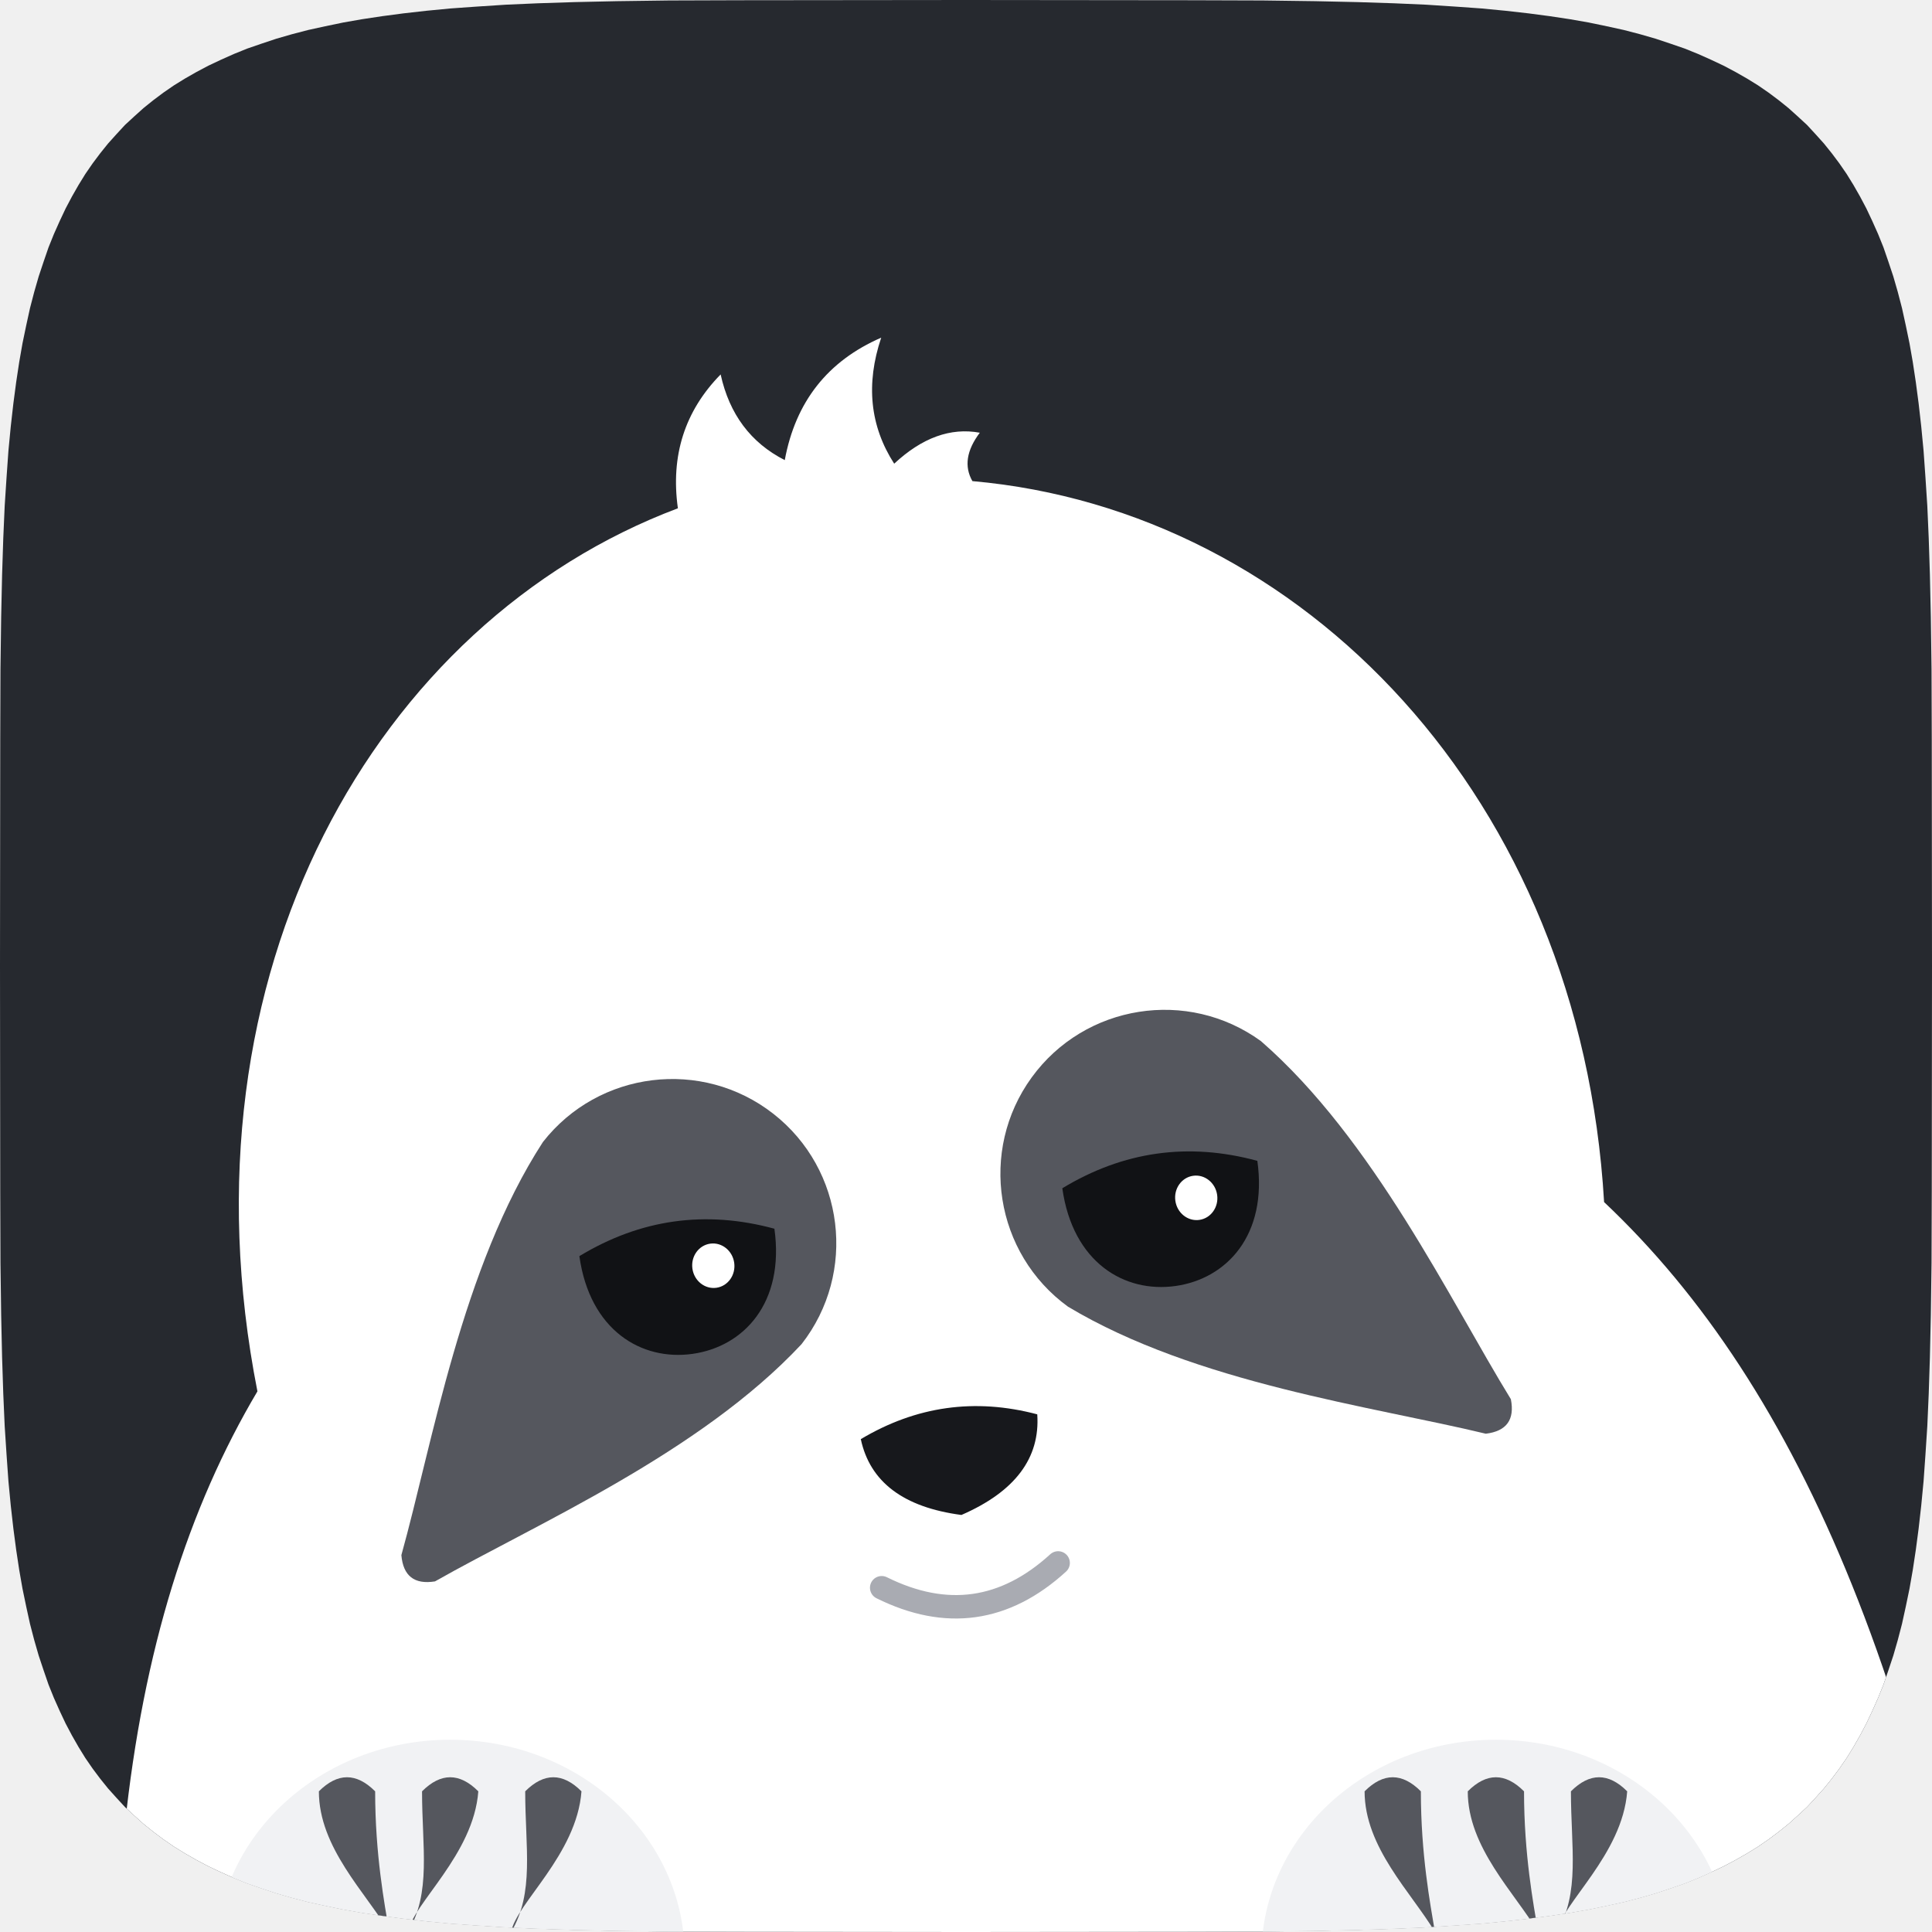
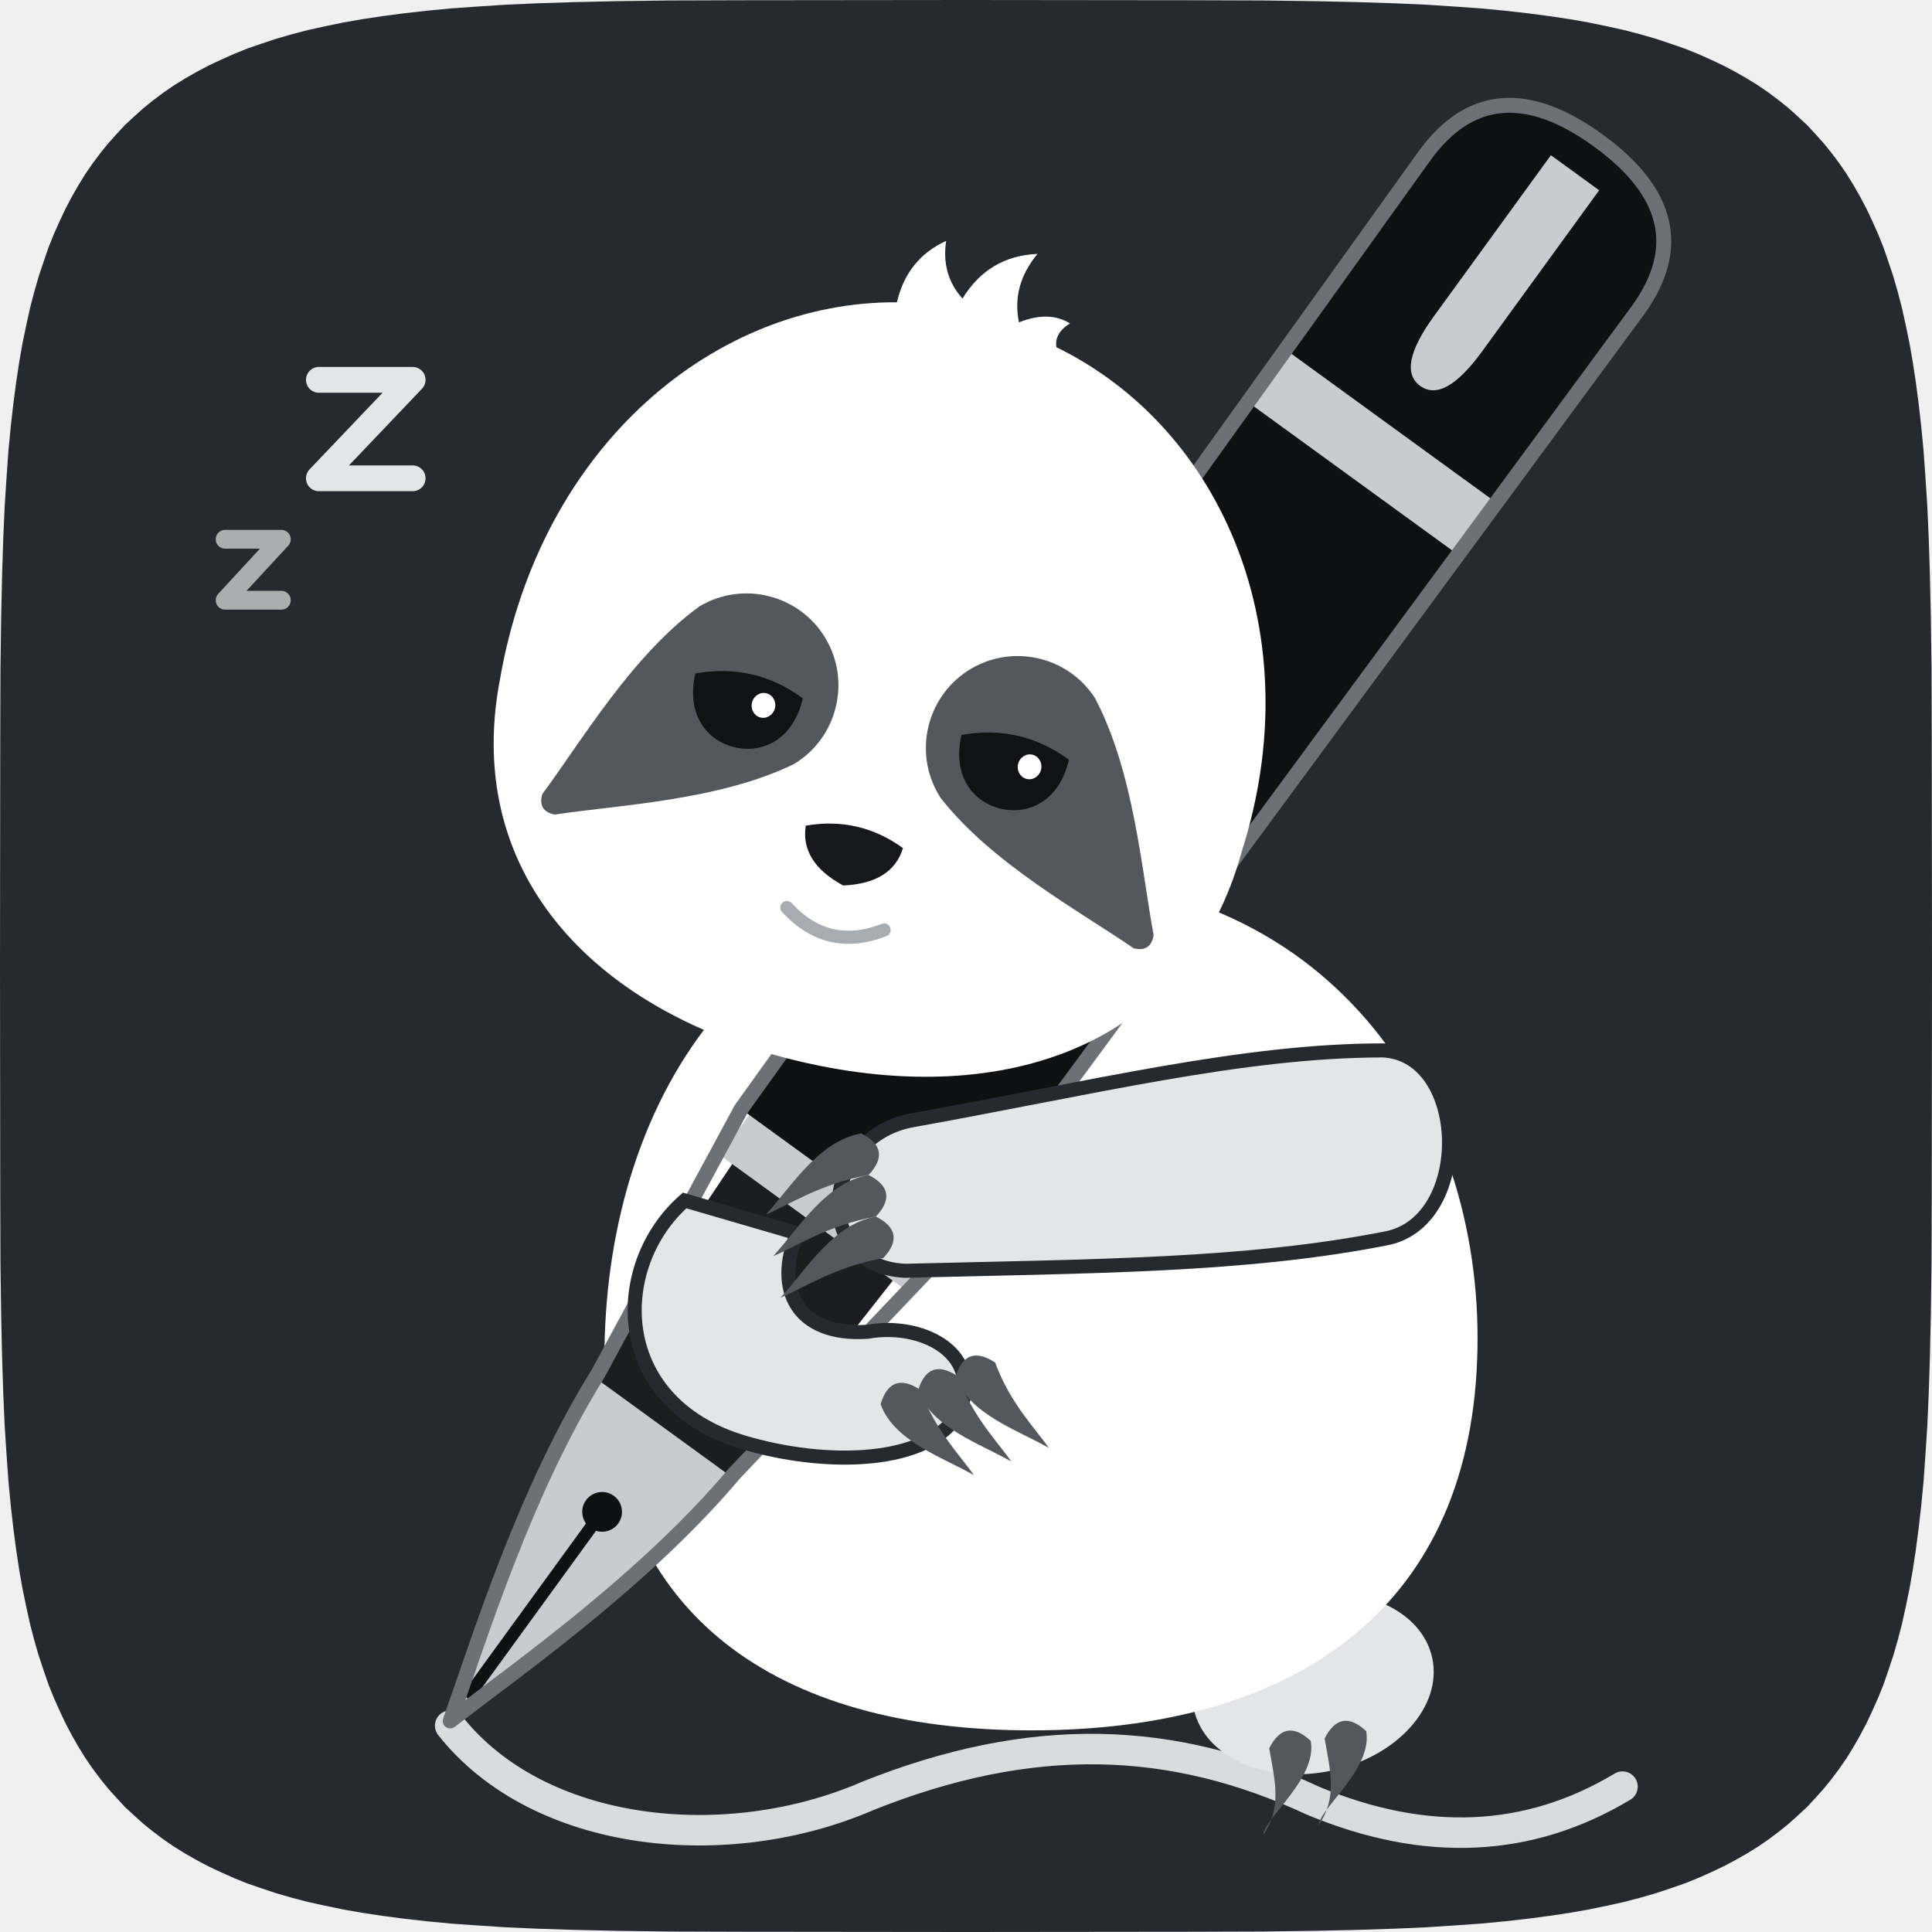
<svg xmlns="http://www.w3.org/2000/svg" viewBox="100 100 824 824">
  <defs>
    <path id="tile" d="M924.0 512.0 L923.9 608.0 L923.8 638.6 L923.5 660.9 L923.1 679.0 L922.6 694.5 L922.0 708.2 L921.2 720.5 L920.4 731.8 L919.4 742.2 L918.3 751.9 L917.1 761.0 L915.8 769.6 L914.4 777.6 L912.8 785.3 L911.2 792.6 L909.4 799.5 L907.5 806.1 L905.4 812.4 L903.3 818.5 L901.0 824.2 L898.5 829.8 L896.0 835.1 L893.3 840.2 L890.5 845.1 L887.6 849.8 L884.5 854.3 L881.2 858.7 L877.9 862.8 L874.3 866.8 L870.7 870.7 L866.8 874.3 L862.8 877.9 L858.7 881.2 L854.3 884.5 L849.8 887.6 L845.1 890.5 L840.2 893.3 L835.1 896.0 L829.8 898.5 L824.2 901.0 L818.5 903.3 L812.4 905.4 L806.1 907.5 L799.5 909.4 L792.6 911.2 L785.3 912.8 L777.6 914.4 L769.6 915.8 L761.0 917.1 L751.9 918.3 L742.2 919.4 L731.8 920.4 L720.5 921.2 L708.2 922.0 L694.5 922.6 L679.0 923.1 L660.9 923.5 L638.6 923.8 L608.0 923.9 L512.0 924.0 L416.0 923.9 L385.4 923.8 L363.1 923.5 L345.0 923.1 L329.5 922.6 L315.8 922.0 L303.5 921.2 L292.2 920.4 L281.8 919.4 L272.1 918.3 L263.0 917.1 L254.4 915.8 L246.4 914.4 L238.7 912.8 L231.4 911.2 L224.5 909.4 L217.9 907.5 L211.6 905.4 L205.5 903.3 L199.8 901.0 L194.2 898.5 L188.9 896.0 L183.8 893.3 L178.9 890.5 L174.2 887.6 L169.7 884.5 L165.3 881.2 L161.2 877.9 L157.2 874.3 L153.3 870.7 L149.7 866.8 L146.1 862.8 L142.8 858.7 L139.5 854.3 L136.4 849.8 L133.5 845.1 L130.7 840.2 L128.0 835.1 L125.5 829.8 L123.0 824.2 L120.7 818.5 L118.6 812.4 L116.5 806.1 L114.6 799.5 L112.8 792.6 L111.2 785.3 L109.6 777.6 L108.2 769.6 L106.9 761.0 L105.7 751.9 L104.6 742.2 L103.6 731.8 L102.8 720.5 L102.0 708.2 L101.4 694.5 L100.9 679.0 L100.5 660.9 L100.2 638.6 L100.1 608.0 L100.0 512.0 L100.1 416.0 L100.2 385.4 L100.5 363.1 L100.9 345.0 L101.4 329.5 L102.0 315.8 L102.8 303.5 L103.6 292.2 L104.6 281.8 L105.7 272.1 L106.9 263.0 L108.2 254.4 L109.6 246.4 L111.2 238.7 L112.8 231.4 L114.6 224.5 L116.5 217.9 L118.6 211.6 L120.7 205.5 L123.0 199.8 L125.5 194.2 L128.0 188.9 L130.7 183.8 L133.5 178.9 L136.4 174.2 L139.5 169.7 L142.8 165.3 L146.1 161.2 L149.7 157.2 L153.3 153.3 L157.2 149.7 L161.2 146.1 L165.3 142.8 L169.7 139.5 L174.2 136.4 L178.9 133.5 L183.8 130.7 L188.9 128.0 L194.2 125.5 L199.8 123.0 L205.5 120.7 L211.6 118.6 L217.9 116.5 L224.5 114.6 L231.4 112.8 L238.7 111.2 L246.4 109.6 L254.4 108.2 L263.0 106.9 L272.1 105.7 L281.8 104.6 L292.2 103.6 L303.5 102.8 L315.8 102.0 L329.5 101.4 L345.0 100.9 L363.1 100.5 L385.4 100.2 L416.0 100.1 L512.0 100.0 L608.0 100.1 L638.6 100.2 L660.9 100.5 L679.0 100.9 L694.5 101.4 L708.2 102.0 L720.5 102.8 L731.8 103.6 L742.2 104.6 L751.9 105.7 L761.0 106.9 L769.6 108.2 L777.6 109.6 L785.3 111.2 L792.6 112.8 L799.5 114.6 L806.1 116.5 L812.4 118.6 L818.5 120.7 L824.2 123.0 L829.8 125.5 L835.1 128.0 L840.2 130.7 L845.1 133.5 L849.8 136.4 L854.3 139.5 L858.7 142.8 L862.8 146.1 L866.8 149.7 L870.7 153.3 L874.3 157.2 L877.9 161.2 L881.2 165.3 L884.5 169.7 L887.6 174.2 L890.5 178.9 L893.3 183.8 L896.0 188.9 L898.5 194.2 L901.0 199.8 L903.3 205.5 L905.4 211.6 L907.5 217.9 L909.4 224.5 L911.2 231.4 L912.8 238.7 L914.4 246.4 L915.8 254.4 L917.1 263.0 L918.3 272.1 L919.4 281.8 L920.4 292.2 L921.2 303.5 L922.0 315.8 L922.6 329.5 L923.1 345.0 L923.5 363.1 L923.8 385.4 L923.9 416.0 Z" />
    <clipPath id="clip">
      <use href="#tile" />
    </clipPath>
  </defs>
  <use href="#tile" fill="#26292f" />
  <g clip-path="url(#clip)">
-     <g transform="rotate(-8 512 760)">
-       <path d="M 112 1110 C 112 880 150 742 222 652 C 212 470 318 334 452 304 Q 452 270 478 250 Q 480 276 500 290 Q 512 254 548 244 Q 534 272 546 298 Q 566 284 584 290 Q 574 300 578 310 C 716 342 816 480 802 652 C 874 742 912 880 912 1110 Z" fill="#fff" />
+     <path d="M 292 836 C 330 884 410 892 470 866 C 540 838 600 840 660 868 C 708 888 752 886 792 862" stroke="#e9eaee" stroke-width="13" stroke-linecap="round" fill="none" opacity="0.92" />
+     <ellipse cx="660" cy="818" rx="52" ry="38" transform="rotate(-12 660 818)" fill="#e4e5e8" />
+     <path d="M -9.0 0 Q 0 -12 9.0 0 C 9.0 16.2 -16.0 28.8 -18 36 C -8 25.9 -9.0 14.4 -9.0 0 Z" transform="translate(650.1823 844.0838) rotate(-10)" fill="#55575e" />
+     <path d="M -9.0 0 Q 0 -12 9.0 0 C 9.0 16.2 -16.0 28.8 -18 36 C -8 25.9 -9.0 14.4 -9.0 0 Z" transform="translate(673.8177 839.9162) rotate(-10)" fill="#55575e" />
+     <path d="M 540 474 C 672 474 734 578 730 680 C 726 788 650 838 540 838 C 430 838 362 788 358 690 C 354 584 408 474 540 474 Z" fill="#fff" />
+     <g transform="translate(292 834) rotate(36) scale(1.06)">
+       <path d="M 0 0 C 10 -34 30 -92 34 -148 L -34 -148 C -30 -92 -10 -34 0 0 Z" fill="#c9cbd0" />
+       <path d="M -36 -146 L 36 -146 L 40 -250 L -40 -250 Z" fill="#1c1d21" />
+       <path d="M -46 -248 L 46 -248 L 46 -270 L -46 -270 Z" fill="#c9cbd0" />
+       <path d="M -50 -268 L 50 -268 L 50 -620 L -50 -620 Z" fill="#0f1012" />
+       <path d="M -53 -618 L 53 -618 L 53 -646 L -53 -646 Z" fill="#c9cbd0" />
+       <path d="M -51 -644 L 51 -644 L 51 -740 Q 51 -784 0 -784 Q -51 -784 -51 -740 Z" fill="#0f1012" />
+       <path d="M -12 -770 L 12 -770 L 12 -690 Q 12 -664 0 -664 Q -12 -664 -12 -690 Z" fill="#c9cbd0" />
+       <path d="M 0 -14 L 0 -100" stroke="#0f1012" stroke-width="5" stroke-linecap="round" />
+       <circle cx="0" cy="-104" r="8" fill="#0f1012" />
+       <path d="M 0 0 C 10 -34 30 -92 34 -148 L 50 -268 L 53 -740 Q 53 -786 0 -786 Q -53 -786 -53 -740 L -50 -268 L -34 -148 C -30 -92 -10 -34 0 0 Z" fill="none" stroke="#6e7077" stroke-width="6" stroke-linejoin="round" />
+     </g>
+     <g fill="#e4e5e8" stroke="#26292f" stroke-width="6">
+       <path d="M 392 612 C 360 640 360 700 420 716 C 456 726 500 724 510 700 C 518 676 492 664 470 668 C 440 670 430 650 440 626 Z" />
+       <path d="M 690 548 C 630 548 566 564 488 578 C 450 586 446 640 486 642 C 566 640 632 640 692 628 C 728 620 726 550 690 548 Z" />
+     </g>
+     <path d="M -9.0 0 Q 0 -12 9.0 0 C 9.0 18.9 16.0 33.6 18 42 C 8 30.2 -9.0 16.8 -9.0 0 Z" transform="translate(484.0252 695.8143) rotate(-20)" fill="#55575e" />
+     <path d="M -9.0 0 Q 0 -12 9.0 0 C 9.0 18.9 16.0 33.6 18 42 C 8 30.2 -9.0 16.8 -9.0 0 Z" transform="translate(500.0 690.0) rotate(-20)" fill="#55575e" />
+     <path d="M -9.0 0 Q 0 -12 9.0 0 C 9.0 18.9 16.0 33.6 18 42 C 8 30.2 -9.0 16.8 -9.0 0 Z" transform="translate(515.9748 684.1857) rotate(-20)" fill="#55575e" />
+     <path d="M -9.0 0 Q 0 -12 9.0 0 C 9.0 20.7 16.0 36.8 18 46 C 8 33.1 -9.0 18.4 -9.0 0 Z" transform="translate(468.8743 592.2735) rotate(80)" fill="#55575e" />
+     <path d="M -9.0 0 Q 0 -12 9.0 0 C 9.0 20.7 16.0 36.8 18 46 C 8 33.1 -9.0 18.4 -9.0 0 Z" transform="translate(472.0 610.0) rotate(80)" fill="#55575e" />
+     <path d="M -9.0 0 Q 0 -12 9.0 0 C 9.0 20.7 16.0 36.8 18 46 C 8 33.1 -9.0 18.4 -9.0 0 Z" transform="translate(475.1257 627.7265) rotate(80)" fill="#55575e" />
+     <g transform="translate(478 398) rotate(13) scale(0.56) translate(-512 -600)">
+       <path d="M 222 652 C 212 470 318 334 452 304 Q 452 270 478 250 Q 480 276 500 290 Q 512 254 548 244 Q 534 272 546 298 Q 566 284 584 290 Q 574 300 578 310 C 716 342 816 480 802 652 C 796 806 670 884 512 884 C 354 884 228 806 222 652 Z" fill="#fff" />
      <path d="M 0 -70 C -38.6 -70 -70 -38.6 -70 0 C -70 38.6 -38.6 70 0 70 C 63.4 64.4 130.2 28.0 176.0 9.1 Q 185.8 0 176.0 -9.1 C 130.2 -28.0 63.4 -64.4 0 -70 Z" transform="translate(406 614) rotate(136)" fill="#55575e" />
      <path d="M 0 -70 C -38.6 -70 -70 -38.6 -70 0 C -70 38.6 -38.6 70 0 70 C 63.4 64.4 130.2 28.0 176.0 9.1 Q 185.8 0 176.0 -9.1 C 130.2 -28.0 63.4 -64.4 0 -70 Z" transform="translate(618 614) rotate(44)" fill="#55575e" />
-       <path d="M 366 614 Q 408 596 450 614 C 450 646.0 430.0 662 408 662 C 386.0 662 366 646.0 366 614 Z" fill="#111215" />
-       <ellipse cx="422" cy="626" rx="9" ry="9.5" fill="#fff" />
-       <path d="M 574 614 Q 616 596 658 614 C 658 646.0 638.0 662 616 662 C 594.0 662 574 646.0 574 614 Z" fill="#111215" />
-       <ellipse cx="630" cy="626" rx="9" ry="9.5" fill="#fff" />
+       <path d="M 366 614 Q 408 596 450 614 C 450 646 430 662 408 662 C 386 662 366 646 366 614 Z" fill="#111215" />
+       <path d="M 574 614 Q 616 596 658 614 C 658 646 638 662 616 662 C 594 662 574 646 574 614 Z" fill="#111215" />
+       <ellipse cx="422" cy="626" rx="9" ry="9.5" fill="#fff" opacity="1" />
+       <ellipse cx="630" cy="626" rx="9" ry="9.5" fill="#fff" opacity="1" />
      <path d="M 474 708 Q 512 692 550 708 Q 548 736 512 746 Q 476 736 474 708 Z" fill="#17181c" />
      <path d="M 474 772 Q 512 798 550 772" stroke="#a9abb2" stroke-width="10" stroke-linecap="round" fill="none" />
    </g>
-     <ellipse cx="292" cy="934" rx="100" ry="92" fill="#f1f2f4" />
-     <ellipse cx="738" cy="934" rx="100" ry="92" fill="#f1f2f4" />
-     <path d="M 236.0 864 Q 248 852 260.0 864 C 260.0 891.0 264.0 912.0 266.0 924 C 256.0 907.2 236.0 888.0 236.0 864 Z" fill="#55575e" />
-     <path d="M 280.0 864 Q 292 852 304.0 864 C 302.0 891.0 276.0 912.0 274.0 924 C 284.0 907.2 280.0 888.0 280.0 864 Z" fill="#55575e" />
-     <path d="M 324.0 864 Q 336 852 348.0 864 C 346.0 891.0 320.0 912.0 318.0 924 C 328.0 907.2 324.0 888.0 324.0 864 Z" fill="#55575e" />
-     <path d="M 682.0 864 Q 694 852 706.0 864 C 706.0 891.0 710.0 912.0 712.0 924 C 702.0 907.2 682.0 888.0 682.0 864 Z" fill="#55575e" />
-     <path d="M 726.0 864 Q 738 852 750.0 864 C 750.0 891.0 754.0 912.0 756.0 924 C 746.0 907.2 726.0 888.0 726.0 864 Z" fill="#55575e" />
-     <path d="M 770.0 864 Q 782 852 794.0 864 C 792.0 891.0 766.0 912.0 764.0 924 C 774.0 907.2 770.0 888.0 770.0 864 Z" fill="#55575e" />
+     <path d="M 236 262 L 276 262 L 236 304 L 276 304" stroke="#e4e5e8" stroke-width="11" stroke-linecap="round" stroke-linejoin="round" fill="none" />
+     <path d="M 196 330 L 220 330 L 196 356 L 220 356" stroke="#e4e5e8" stroke-width="8" stroke-linecap="round" stroke-linejoin="round" fill="none" opacity="0.7" />
  </g>
</svg>
